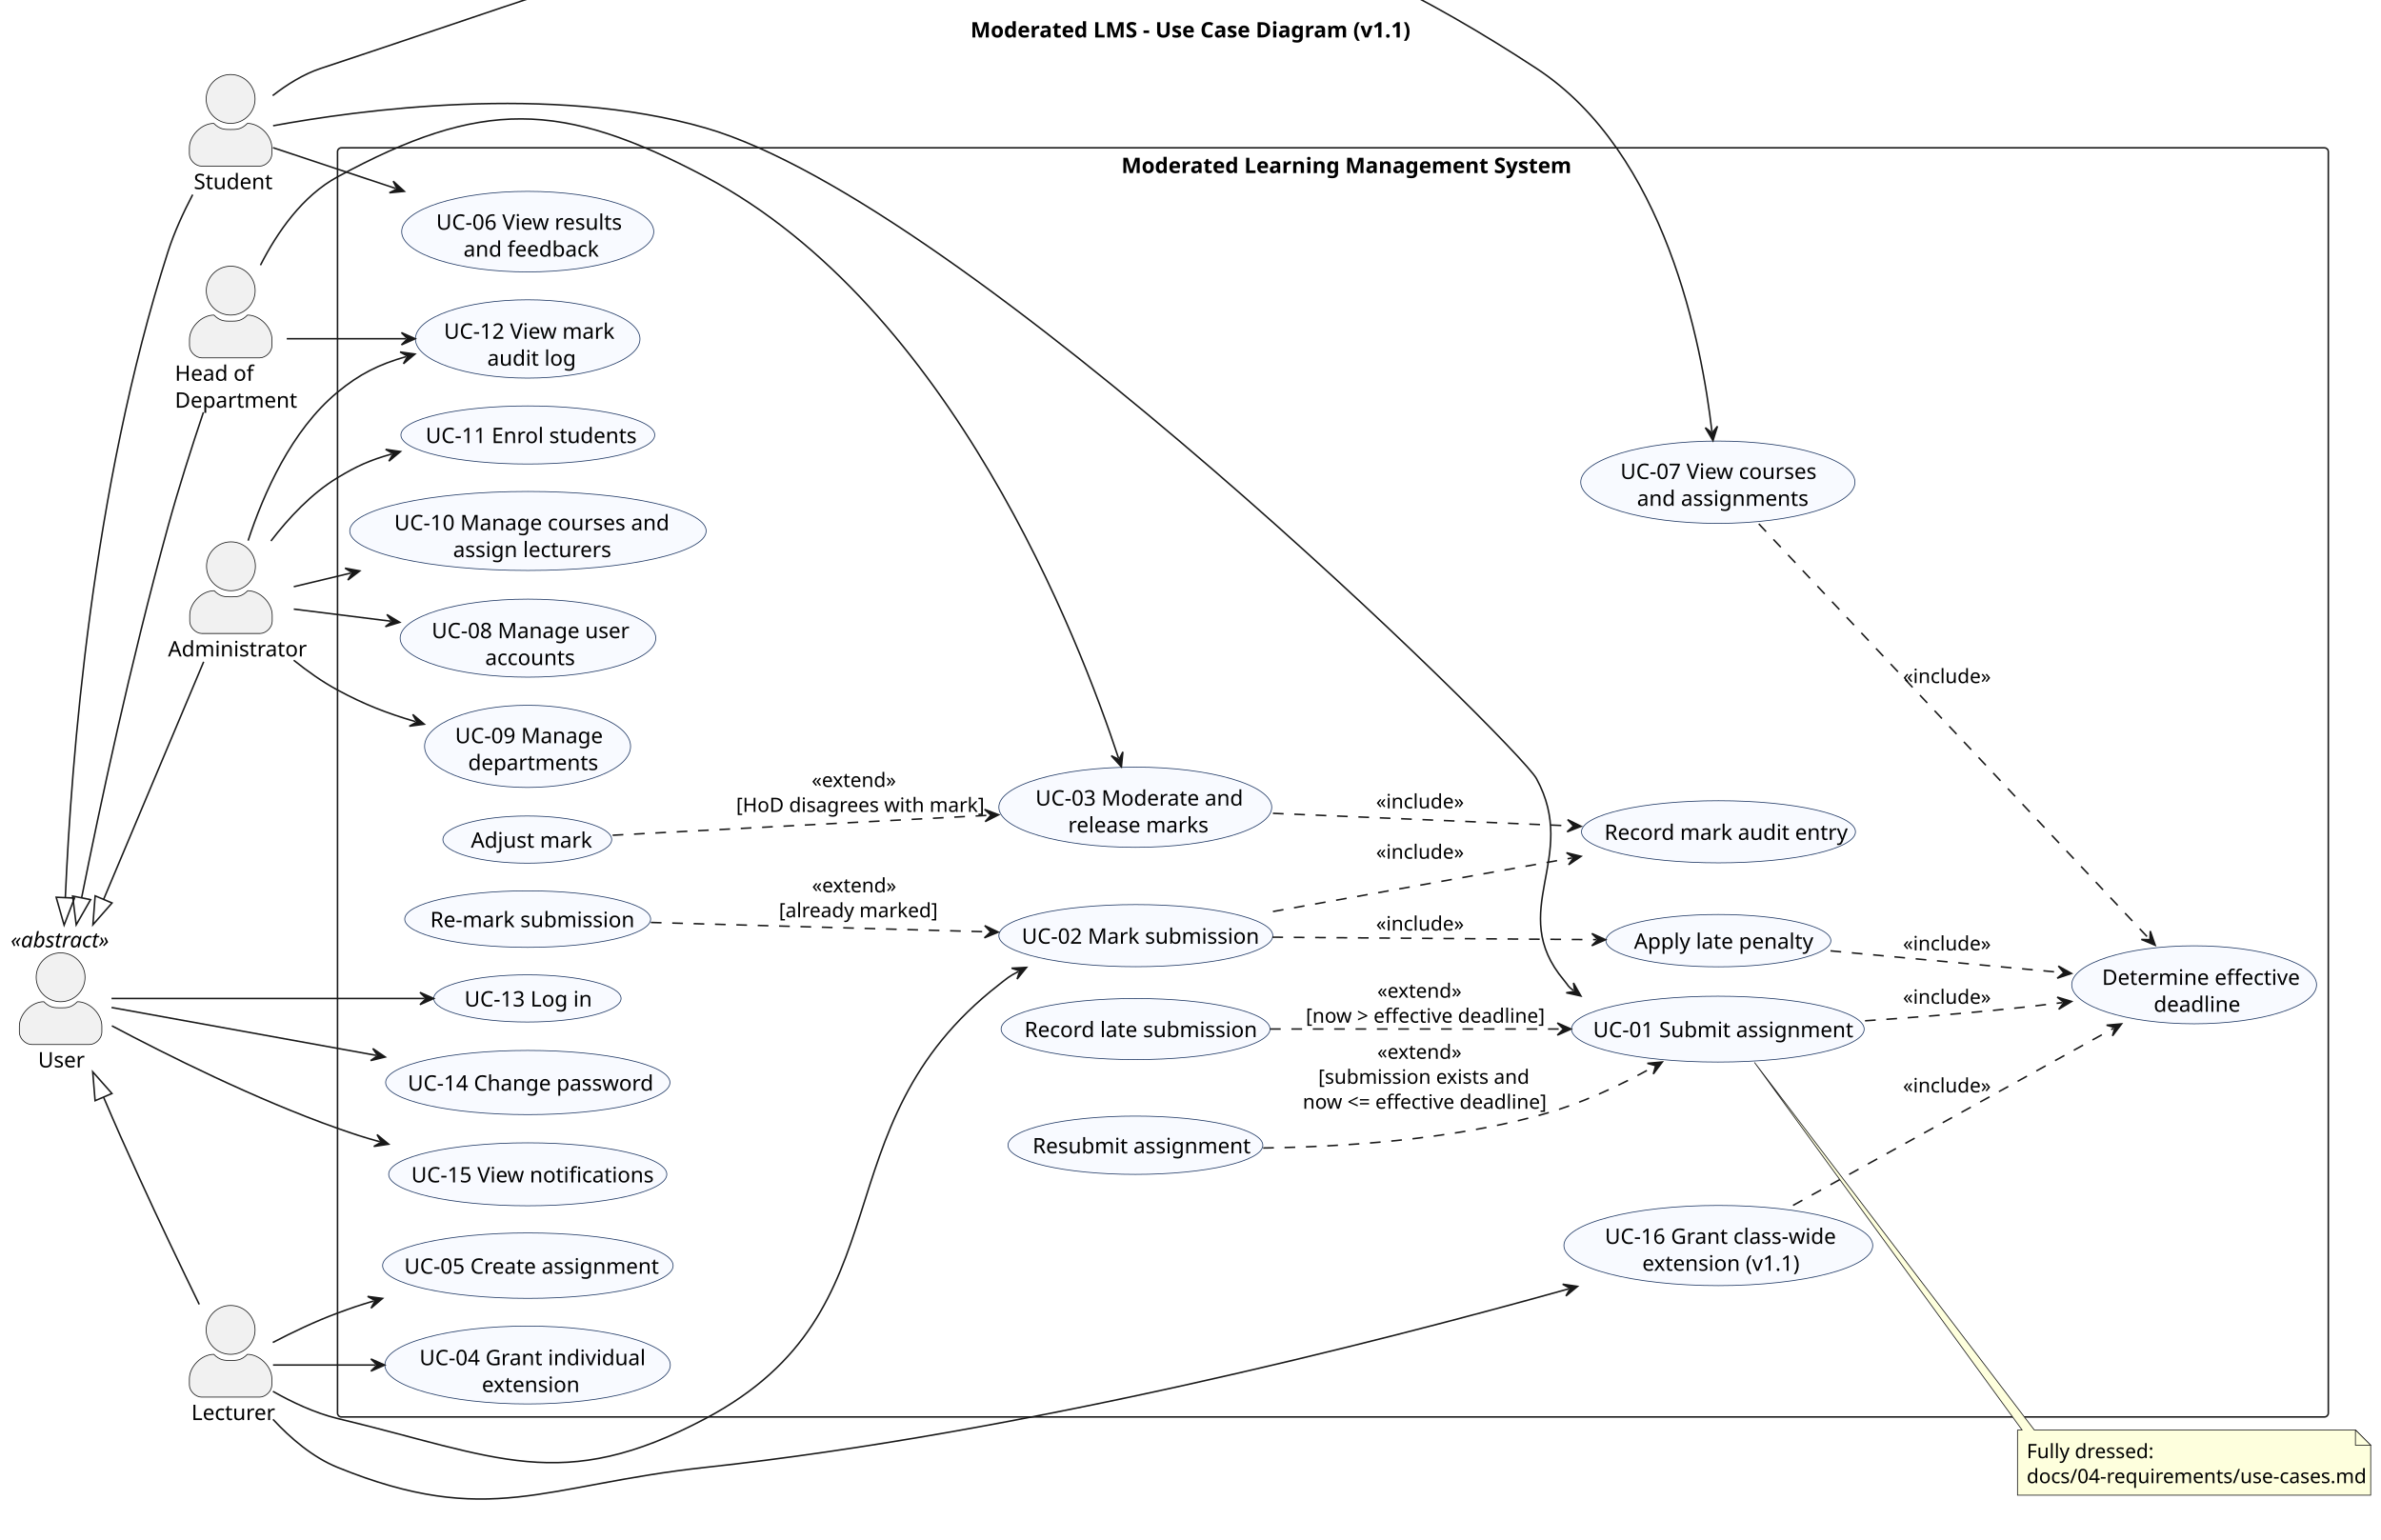
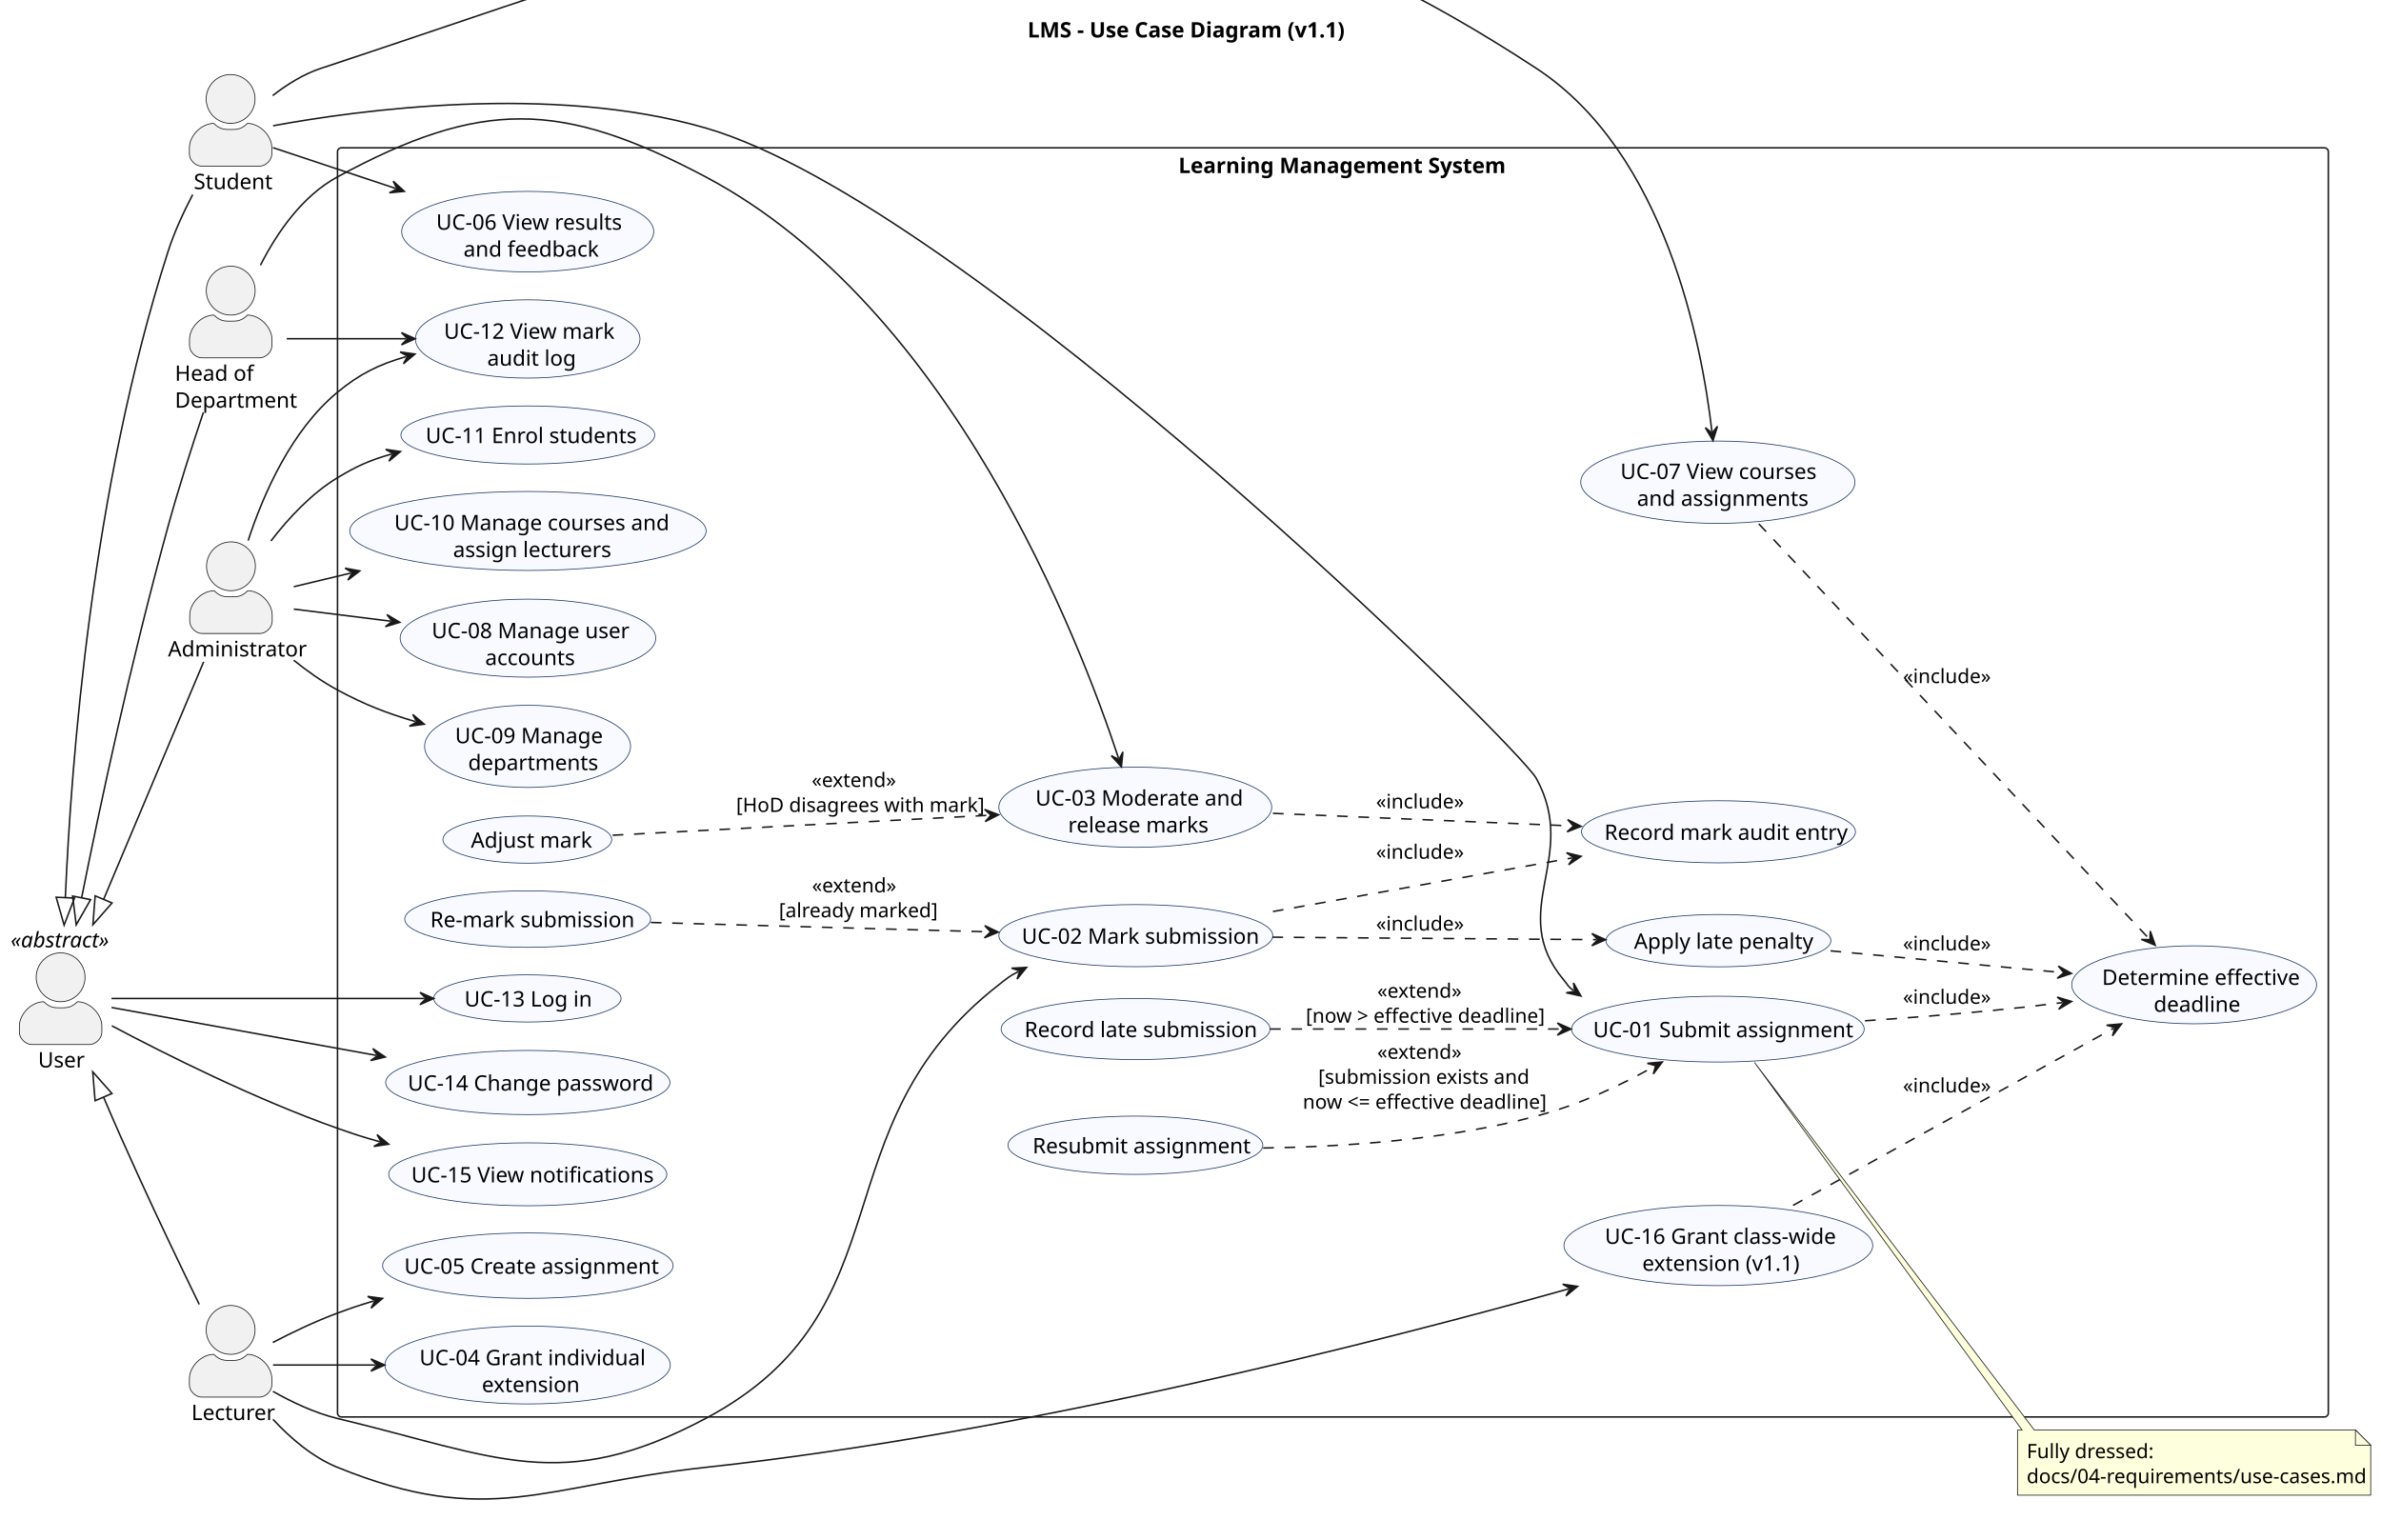
<svg xmlns="http://www.w3.org/2000/svg" contentStyleType="text/css" data-diagram-type="DESCRIPTION" height="1008px" preserveAspectRatio="none" style="width:1559px;height:1008px;background:#FFFFFF;" version="1.1" viewBox="0 0 1559 1008" width="1559px" zoomAndPan="magnify">
  <defs />
  <g>
    <g class="title" data-source-line="2">
-       <text fill="#000000" font-family="sans-serif" font-size="14" font-weight="bold" lengthAdjust="spacing" textLength="280.082" x="635.459" y="24.533">Moderated LMS - Use Case Diagram (v1.1)</text>
-     </g>
-     <g class="cluster" data-entity="Moderated Learning Management System" data-source-line="22" data-uid="ent0011" id="cluster_Moderated Learning Management System">
+       <text fill="#000000" font-family="sans-serif" font-size="14" font-weight="bold" lengthAdjust="spacing" textLength="205.406" x="672.797" y="24.533">LMS - Use Case Diagram (v1.1)</text>
+     </g>
+     <g class="cluster" data-entity="Learning Management System" data-source-line="22" data-uid="ent0011" id="cluster_Learning Management System">
      <rect fill="none" height="831" rx="2.5" ry="2.5" style="stroke:#181818;stroke-width:1;" width="1303.5" x="221" y="96.798" />
-       <text fill="#000000" font-family="sans-serif" font-size="14" font-weight="bold" lengthAdjust="spacing" textLength="276.951" x="734.274" y="113.331">Moderated Learning Management System</text>
+       <text fill="#000000" font-family="sans-serif" font-size="14" font-weight="bold" lengthAdjust="spacing" textLength="202.275" x="771.612" y="113.331">Learning Management System</text>
    </g>
    <g class="entity" data-entity="User" data-source-line="11" data-uid="ent0002" id="entity_User">
      <ellipse cx="39.686" cy="639.907" fill="#F1F1F1" rx="16" ry="16" style="stroke:#181818;stroke-width:0.5;" />
      <path d="M39.686,659.907 C43.686,659.907 46.686,659.907 50.686,655.907 C58.686,655.907 66.686,663.907 66.686,671.907 L66.686,675.907 C66.686,679.907 62.686,683.907 58.686,683.907 L20.686,683.907 C16.686,683.907 12.686,679.907 12.686,675.907 L12.686,671.907 C12.686,663.907 20.686,655.907 28.686,655.907 C32.686,659.907 35.686,659.907 39.686,659.907" fill="#F1F1F1" style="stroke:#181818;stroke-width:0.5;" />
      <text fill="#000000" font-family="sans-serif" font-size="14" lengthAdjust="spacing" textLength="29.559" x="24.907" y="698.941">User</text>
      <text fill="#000000" font-family="sans-serif" font-size="14" font-style="italic" lengthAdjust="spacing" textLength="65.372" x="7" y="620.331">«abstract»</text>
    </g>
    <g class="entity" data-entity="Student" data-source-line="12" data-uid="ent0003" id="entity_Student">
      <ellipse cx="151" cy="64.798" fill="#F1F1F1" rx="16" ry="16" style="stroke:#181818;stroke-width:0.5;" />
      <path d="M151,84.798 C155,84.798 158,84.798 162,80.798 C170,80.798 178,88.798 178,96.798 L178,100.798 C178,104.798 174,108.798 170,108.798 L132,108.798 C128,108.798 124,104.798 124,100.798 L124,96.798 C124,88.798 132,80.798 140,80.798 C144,84.798 147,84.798 151,84.798" fill="#F1F1F1" style="stroke:#181818;stroke-width:0.5;" />
      <text fill="#000000" font-family="sans-serif" font-size="14" lengthAdjust="spacing" textLength="48.262" x="126.869" y="123.831">Student</text>
    </g>
    <g class="entity" data-entity="Lecturer" data-source-line="13" data-uid="ent0004" id="entity_Lecturer">
      <ellipse cx="151" cy="870.798" fill="#F1F1F1" rx="16" ry="16" style="stroke:#181818;stroke-width:0.5;" />
      <path d="M151,890.798 C155,890.798 158,890.798 162,886.798 C170,886.798 178,894.798 178,902.798 L178,906.798 C178,910.798 174,914.798 170,914.798 L132,914.798 C128,914.798 124,910.798 124,906.798 L124,902.798 C124,894.798 132,886.798 140,886.798 C144,890.798 147,890.798 151,890.798" fill="#F1F1F1" style="stroke:#181818;stroke-width:0.5;" />
      <text fill="#000000" font-family="sans-serif" font-size="14" lengthAdjust="spacing" textLength="51.358" x="125.321" y="929.831">Lecturer</text>
    </g>
    <g class="entity" data-entity="HoD" data-source-line="14" data-uid="ent0005" id="entity_HoD">
      <ellipse cx="151.072" cy="190.298" fill="#F1F1F1" rx="16" ry="16" style="stroke:#181818;stroke-width:0.5;" />
      <path d="M151.072,210.298 C155.072,210.298 158.072,210.298 162.072,206.298 C170.072,206.298 178.072,214.298 178.072,222.298 L178.072,226.298 C178.072,230.298 174.072,234.298 170.072,234.298 L132.072,234.298 C128.072,234.298 124.072,230.298 124.072,226.298 L124.072,222.298 C124.072,214.298 132.072,206.298 140.072,206.298 C144.072,210.298 147.072,210.298 151.072,210.298" fill="#F1F1F1" style="stroke:#181818;stroke-width:0.5;" />
      <text fill="#000000" font-family="sans-serif" font-size="14" lengthAdjust="spacing" textLength="49.034" x="114.5" y="249.331">Head of</text>
      <text fill="#000000" font-family="sans-serif" font-size="14" lengthAdjust="spacing" textLength="73.144" x="114.5" y="266.941">Department</text>
    </g>
    <g class="entity" data-entity="Admin" data-source-line="15" data-uid="ent0006" id="entity_Admin">
      <ellipse cx="151.234" cy="370.798" fill="#F1F1F1" rx="16" ry="16" style="stroke:#181818;stroke-width:0.5;" />
      <path d="M151.234,390.798 C155.234,390.798 158.234,390.798 162.234,386.798 C170.234,386.798 178.234,394.798 178.234,402.798 L178.234,406.798 C178.234,410.798 174.234,414.798 170.234,414.798 L132.234,414.798 C128.234,414.798 124.234,410.798 124.234,406.798 L124.234,402.798 C124.234,394.798 132.234,386.798 140.234,386.798 C144.234,390.798 147.234,390.798 151.234,390.798" fill="#F1F1F1" style="stroke:#181818;stroke-width:0.5;" />
      <text fill="#000000" font-family="sans-serif" font-size="14" lengthAdjust="spacing" textLength="82.469" x="110" y="429.831">Administrator</text>
    </g>
    <g class="entity" data-entity="GMN63" data-source-line="89" data-uid="ent0064" id="entity_GMN63">
      <path d="M1321,936.298 L1321,979.001 A0,0 0 0 0 1321,979.001 L1552.26,979.001 A0,0 0 0 0 1552.26,979.001 L1552.26,946.298 L1542.26,936.298 L1331.967,936.298 L1148.772,695.641 L1323.967,936.298 L1321,936.298 A0,0 0 0 0 1321,936.298" fill="#FEFFDD" style="stroke:#181818;stroke-width:0.5;" />
      <path d="M1542.26,936.298 L1542.26,946.298 L1552.26,946.298 L1542.26,936.298" fill="#FEFFDD" style="stroke:#181818;stroke-width:0.5;" />
      <text fill="#000000" font-family="sans-serif" font-size="13" lengthAdjust="spacing" textLength="80.92" x="1327" y="954.793">Fully dressed:</text>
      <text fill="#000000" font-family="sans-serif" font-size="13" lengthAdjust="spacing" textLength="210.26" x="1327" y="971.145">docs/04-requirements/use-cases.md</text>
    </g>
    <g class="entity" data-entity="UC13" data-source-line="23" data-uid="ent0012" id="entity_UC13">
      <ellipse cx="345.329" cy="653.75" fill="#F8FAFF" rx="61.329" ry="15.452" style="stroke:#1F3864;stroke-width:0.5;" />
      <text fill="#000000" font-family="sans-serif" font-size="14" lengthAdjust="spacing" textLength="82.489" x="304.084" y="659.054">UC-13 Log in</text>
    </g>
    <g class="entity" data-entity="UC14" data-source-line="24" data-uid="ent0013" id="entity_UC14">
      <ellipse cx="345.586" cy="708.815" fill="#F8FAFF" rx="93.086" ry="21.017" style="stroke:#1F3864;stroke-width:0.5;" />
      <text fill="#000000" font-family="sans-serif" font-size="14" lengthAdjust="spacing" textLength="157.192" x="266.99" y="714.12">UC-14 Change password</text>
    </g>
    <g class="entity" data-entity="UC15" data-source-line="25" data-uid="ent0014" id="entity_UC15">
      <ellipse cx="345.55" cy="768.908" fill="#F8FAFF" rx="91.05" ry="20.61" style="stroke:#1F3864;stroke-width:0.5;" />
      <text fill="#000000" font-family="sans-serif" font-size="14" lengthAdjust="spacing" textLength="152.51" x="269.296" y="774.213">UC-15 View notifications</text>
    </g>
    <g class="entity" data-entity="UC07" data-source-line="27" data-uid="ent0015" id="entity_UC07">
      <ellipse cx="1124.779" cy="315.75" fill="#F8FAFF" rx="89.779" ry="26.952" style="stroke:#1F3864;stroke-width:0.5;" />
      <text fill="#000000" font-family="sans-serif" font-size="14" lengthAdjust="spacing" textLength="127.6" x="1060.98" y="313.623">UC-07 View courses</text>
      <text fill="#000000" font-family="sans-serif" font-size="14" lengthAdjust="spacing" textLength="105.841" x="1071.859" y="331.233">and assignments</text>
    </g>
    <g class="entity" data-entity="UC01" data-source-line="28" data-uid="ent0016" id="entity_UC01">
      <ellipse cx="1124.806" cy="673.859" fill="#F8FAFF" rx="95.806" ry="21.561" style="stroke:#1F3864;stroke-width:0.5;" />
      <text fill="#000000" font-family="sans-serif" font-size="14" lengthAdjust="spacing" textLength="163.399" x="1043.106" y="679.164">UC-01 Submit assignment</text>
    </g>
    <g class="entity" data-entity="UC01R" data-source-line="29" data-uid="ent0017" id="entity_UC01R">
      <ellipse cx="743.425" cy="749.883" fill="#F8FAFF" rx="83.425" ry="19.085" style="stroke:#1F3864;stroke-width:0.5;" />
      <text fill="#000000" font-family="sans-serif" font-size="14" lengthAdjust="spacing" textLength="134.613" x="676.119" y="755.188">Resubmit assignment</text>
    </g>
    <g class="entity" data-entity="UC01L" data-source-line="30" data-uid="ent0018" id="entity_UC01L">
      <ellipse cx="743.537" cy="673.806" fill="#F8FAFF" rx="88.037" ry="20.008" style="stroke:#1F3864;stroke-width:0.5;" />
      <text fill="#000000" font-family="sans-serif" font-size="14" lengthAdjust="spacing" textLength="145.51" x="670.782" y="679.11">Record late submission</text>
    </g>
    <g class="entity" data-entity="UC06" data-source-line="31" data-uid="ent0019" id="entity_UC06">
      <ellipse cx="345.526" cy="151.674" fill="#F8FAFF" rx="82.526" ry="26.377" style="stroke:#1F3864;stroke-width:0.5;" />
      <text fill="#000000" font-family="sans-serif" font-size="14" lengthAdjust="spacing" textLength="119.814" x="285.62" y="150.41">UC-06 View results</text>
      <text fill="#000000" font-family="sans-serif" font-size="14" lengthAdjust="spacing" textLength="84.068" x="303.492" y="168.019">and feedback</text>
    </g>
    <g class="entity" data-entity="DEAD" data-source-line="32" data-uid="ent0020" id="entity_DEAD">
      <ellipse cx="1436.657" cy="644.829" fill="#F8FAFF" rx="80.157" ry="25.531" style="stroke:#1F3864;stroke-width:0.5;" />
      <text fill="#000000" font-family="sans-serif" font-size="14" lengthAdjust="spacing" textLength="120.606" x="1376.353" y="644.883">Determine effective</text>
      <text fill="#000000" font-family="sans-serif" font-size="14" lengthAdjust="spacing" textLength="52.938" x="1410.188" y="662.492">deadline</text>
    </g>
    <g class="entity" data-entity="UC05" data-source-line="34" data-uid="ent0021" id="entity_UC05">
      <ellipse cx="345.623" cy="828.723" fill="#F8FAFF" rx="95.123" ry="21.425" style="stroke:#1F3864;stroke-width:0.5;" />
      <text fill="#000000" font-family="sans-serif" font-size="14" lengthAdjust="spacing" textLength="161.848" x="264.7" y="834.027">UC-05 Create assignment</text>
    </g>
    <g class="entity" data-entity="UC04" data-source-line="35" data-uid="ent0022" id="entity_UC04">
      <ellipse cx="345.45" cy="893.792" fill="#F8FAFF" rx="93.45" ry="25.494" style="stroke:#1F3864;stroke-width:0.5;" />
      <text fill="#000000" font-family="sans-serif" font-size="14" lengthAdjust="spacing" textLength="141.62" x="274.64" y="893.906">UC-04 Grant individual</text>
      <text fill="#000000" font-family="sans-serif" font-size="14" lengthAdjust="spacing" textLength="59.931" x="315.485" y="911.515">extension</text>
    </g>
    <g class="entity" data-entity="UC16" data-source-line="36" data-uid="ent0023" id="entity_UC16">
      <ellipse cx="1125.11" cy="815.55" fill="#F8FAFF" rx="101.11" ry="26.252" style="stroke:#1F3864;stroke-width:0.5;" />
      <text fill="#000000" font-family="sans-serif" font-size="14" lengthAdjust="spacing" textLength="148.6" x="1050.81" y="814.475">UC-16 Grant class-wide</text>
      <text fill="#000000" font-family="sans-serif" font-size="14" lengthAdjust="spacing" textLength="99.606" x="1075.306" y="832.084">extension (v1.1)</text>
    </g>
    <g class="entity" data-entity="UC02" data-source-line="37" data-uid="ent0024" id="entity_UC02">
      <ellipse cx="743.695" cy="612.637" fill="#F8FAFF" rx="89.695" ry="20.339" style="stroke:#1F3864;stroke-width:0.5;" />
      <text fill="#000000" font-family="sans-serif" font-size="14" lengthAdjust="spacing" textLength="149.372" x="669.009" y="617.942">UC-02 Mark submission</text>
    </g>
    <g class="entity" data-entity="UC02R" data-source-line="38" data-uid="ent0025" id="entity_UC02R">
      <ellipse cx="345.509" cy="601.8" fill="#F8FAFF" rx="80.509" ry="18.502" style="stroke:#1F3864;stroke-width:0.5;" />
      <text fill="#000000" font-family="sans-serif" font-size="14" lengthAdjust="spacing" textLength="127.586" x="281.716" y="607.104">Re-mark submission</text>
    </g>
    <g class="entity" data-entity="PEN" data-source-line="39" data-uid="ent0026" id="entity_PEN">
      <ellipse cx="1125.151" cy="615.928" fill="#F8FAFF" rx="73.651" ry="17.13" style="stroke:#1F3864;stroke-width:0.5;" />
      <text fill="#000000" font-family="sans-serif" font-size="14" lengthAdjust="spacing" textLength="110.517" x="1069.893" y="621.233">Apply late penalty</text>
    </g>
    <g class="entity" data-entity="AUD" data-source-line="40" data-uid="ent0027" id="entity_AUD">
      <ellipse cx="1125.204" cy="544.639" fill="#F8FAFF" rx="89.704" ry="20.341" style="stroke:#1F3864;stroke-width:0.5;" />
      <text fill="#000000" font-family="sans-serif" font-size="14" lengthAdjust="spacing" textLength="149.393" x="1050.508" y="549.943">Record mark audit entry</text>
    </g>
    <g class="entity" data-entity="UC03" data-source-line="42" data-uid="ent0028" id="entity_UC03">
      <ellipse cx="743.348" cy="528.559" fill="#F8FAFF" rx="89.348" ry="26.261" style="stroke:#1F3864;stroke-width:0.5;" />
      <text fill="#000000" font-family="sans-serif" font-size="14" lengthAdjust="spacing" textLength="130.737" x="677.979" y="527.47">UC-03 Moderate and</text>
      <text fill="#000000" font-family="sans-serif" font-size="14" lengthAdjust="spacing" textLength="87.917" x="699.389" y="545.08">release marks</text>
    </g>
    <g class="entity" data-entity="UC03A" data-source-line="43" data-uid="ent0029" id="entity_UC03A">
      <ellipse cx="345.262" cy="549.75" fill="#F8FAFF" rx="55.262" ry="15.452" style="stroke:#1F3864;stroke-width:0.5;" />
      <text fill="#000000" font-family="sans-serif" font-size="14" lengthAdjust="spacing" textLength="73.91" x="308.307" y="555.054">Adjust mark</text>
    </g>
    <g class="entity" data-entity="UC12" data-source-line="44" data-uid="ent0030" id="entity_UC12">
      <ellipse cx="345.518" cy="221.94" fill="#F8FAFF" rx="73.518" ry="25.642" style="stroke:#1F3864;stroke-width:0.5;" />
      <text fill="#000000" font-family="sans-serif" font-size="14" lengthAdjust="spacing" textLength="109.689" x="290.673" y="221.817">UC-12 View mark</text>
      <text fill="#000000" font-family="sans-serif" font-size="14" lengthAdjust="spacing" textLength="52.931" x="319.053" y="239.426">audit log</text>
    </g>
    <g class="entity" data-entity="UC08" data-source-line="46" data-uid="ent0031" id="entity_UC08">
      <ellipse cx="345.695" cy="417.842" fill="#F8FAFF" rx="83.695" ry="25.544" style="stroke:#1F3864;stroke-width:0.5;" />
      <text fill="#000000" font-family="sans-serif" font-size="14" lengthAdjust="spacing" textLength="126.061" x="282.664" y="417.875">UC-08 Manage user</text>
      <text fill="#000000" font-family="sans-serif" font-size="14" lengthAdjust="spacing" textLength="56.034" x="317.678" y="435.484">accounts</text>
    </g>
    <g class="entity" data-entity="UC09" data-source-line="47" data-uid="ent0032" id="entity_UC09">
      <ellipse cx="345.437" cy="488.702" fill="#F8FAFF" rx="67.437" ry="26.904" style="stroke:#1F3864;stroke-width:0.5;" />
      <text fill="#000000" font-family="sans-serif" font-size="14" lengthAdjust="spacing" textLength="94.938" x="297.968" y="486.646">UC-09 Manage</text>
      <text fill="#000000" font-family="sans-serif" font-size="14" lengthAdjust="spacing" textLength="77.82" x="306.526" y="504.256">departments</text>
    </g>
    <g class="entity" data-entity="UC10" data-source-line="48" data-uid="ent0033" id="entity_UC10">
      <ellipse cx="345.685" cy="347.664" fill="#F8FAFF" rx="116.685" ry="25.866" style="stroke:#1F3864;stroke-width:0.5;" />
      <text fill="#000000" font-family="sans-serif" font-size="14" lengthAdjust="spacing" textLength="175.096" x="258.137" y="347.187">UC-10 Manage courses and</text>
      <text fill="#000000" font-family="sans-serif" font-size="14" lengthAdjust="spacing" textLength="98.041" x="296.664" y="364.796">assign lecturers</text>
    </g>
    <g class="entity" data-entity="UC11" data-source-line="49" data-uid="ent0034" id="entity_UC11">
      <ellipse cx="345.603" cy="284.818" fill="#F8FAFF" rx="83.103" ry="19.02" style="stroke:#1F3864;stroke-width:0.5;" />
      <text fill="#000000" font-family="sans-serif" font-size="14" lengthAdjust="spacing" textLength="133.841" x="278.682" y="290.123">UC-11 Enrol students</text>
    </g>
    <g class="link" data-entity-1="User" data-entity-2="Student" data-uid="lnk7" id="link_User_Student">
      <polygon fill="none" points="41.984,605.746,48.767,588.027,36.779,587.5,41.984,605.746" style="stroke:#181818;stroke-width:1;" />
      <path d="M42.773,587.763 C46.682,498.733 59.949,320.969 110,164.798 C114.046,152.174 120.037,139.13 126.157,127.447" fill="none" style="stroke:#181818;stroke-width:1;" />
    </g>
    <g class="link" data-entity-1="User" data-entity-2="Lecturer" data-uid="lnk8" id="link_User_Lecturer">
      <polygon fill="none" points="60.711,701.805,62.265,720.715,73.3,716,60.711,701.805" style="stroke:#181818;stroke-width:1;" />
      <path d="M67.782,718.357 C76.851,739.587 80.73,748.248 91,770.798 C103.761,798.818 118.776,830.098 130.465,854.103" fill="none" style="stroke:#181818;stroke-width:1;" />
    </g>
    <g class="link" data-entity-1="User" data-entity-2="HoD" data-uid="lnk9" id="link_User_HoD">
      <polygon fill="none" points="49.9,605.549,59.318,589.078,47.552,586.722,49.9,605.549" style="stroke:#181818;stroke-width:1;" />
      <path d="M53.435,587.9 C65.67,526.803 84.935,436.135 110,344.798 C116.834,319.895 125.6,292.545 133.183,269.972" fill="none" style="stroke:#181818;stroke-width:1;" />
    </g>
    <g class="link" data-entity-1="User" data-entity-2="Admin" data-uid="lnk10" id="link_User_Admin">
      <polygon fill="none" points="60.84,605.503,73.356,591.243,62.296,586.586,60.84,605.503" style="stroke:#181818;stroke-width:1;" />
      <path d="M67.826,588.914 C88.731,539.277 113.905,479.503 133.35,433.333" fill="none" style="stroke:#181818;stroke-width:1;" />
    </g>
    <g class="link" data-entity-1="User" data-entity-2="UC13" data-uid="lnk35" id="link_User_UC13">
      <polygon fill="#181818" points="283.985,653.798,274.985,649.798,278.985,653.798,274.985,657.798,283.985,653.798" style="stroke:#181818;stroke-width:1;" />
      <path d="M73.033,653.798 C123.273,653.798 214.554,653.798 277.985,653.798" fill="none" style="stroke:#181818;stroke-width:1;" />
    </g>
    <g class="link" data-entity-1="User" data-entity-2="UC14" data-uid="lnk36" id="link_User_UC14">
      <polygon fill="#181818" points="252.245,692.107,244.101,686.569,247.325,691.217,242.677,694.441,252.245,692.107" style="stroke:#181818;stroke-width:1;" />
      <path d="M73.033,659.684 C115.462,667.36 185.535,680.038 246.341,691.039" fill="none" style="stroke:#181818;stroke-width:1;" />
    </g>
    <g class="link" data-entity-1="User" data-entity-2="UC15" data-uid="lnk37" id="link_User_UC15">
      <polygon fill="#181818" points="254.497,749.19,246.884,742.942,249.677,747.861,244.758,750.654,254.497,749.19" style="stroke:#181818;stroke-width:1;" />
      <path d="M73.25,671.69 C108.78,690.509 167.595,719.954 221,738.798 C231.716,742.579 237.334,744.458 248.713,747.595" fill="none" style="stroke:#181818;stroke-width:1;" />
    </g>
    <g class="link" data-entity-1="Student" data-entity-2="UC07" data-uid="lnk38" id="link_Student_UC07">
      <polygon fill="#181818" points="1121.61,288.513,1124.543,279.111,1121.033,283.547,1116.597,280.036,1121.61,288.513" style="stroke:#181818;stroke-width:1;" />
      <path d="M178.549,62.599 C187.79,55.417 198.692,48.532 210,44.798 C545.932,-66.146 710.091,-149.1 1006,44.798 C1090.77,100.344 1114.281,225.521 1120.917,282.553" fill="none" style="stroke:#181818;stroke-width:1;" />
    </g>
    <g class="link" data-entity-1="Student" data-entity-2="UC01" data-uid="lnk39" id="link_Student_UC01">
      <polygon fill="#181818" points="1035.136,652.165,1030.269,643.603,1031.112,649.197,1025.519,650.04,1035.136,652.165" style="stroke:#181818;stroke-width:1;" />
      <path d="M178.823,82.329 C233.437,72.296 360.927,54.529 462,83.798 C633.664,133.509 994.226,488.233 1006,509.798 C1034.373,561.767 985.933,596.448 1024,641.798 C1027.281,645.707 1026.213,645.582 1030.308,648.603" fill="none" style="stroke:#181818;stroke-width:1;" />
    </g>
    <g class="link" data-entity-1="Student" data-entity-2="UC06" data-uid="lnk40" id="link_Student_UC06">
      <polygon fill="#181818" points="264.744,125.282,257.465,118.647,259.999,123.704,254.941,126.238,264.744,125.282" style="stroke:#181818;stroke-width:1;" />
      <path d="M178.766,96.697 C201.081,104.116 228.371,113.189 259.05,123.389" fill="none" style="stroke:#181818;stroke-width:1;" />
    </g>
    <g class="link" data-entity-1="Lecturer" data-entity-2="UC05" data-uid="lnk41" id="link_Lecturer_UC05">
      <polygon fill="#181818" points="250.469,850.177,240.707,848.868,245.671,851.582,242.956,856.545,250.469,850.177" style="stroke:#181818;stroke-width:1;" />
      <path d="M178.618,879.034 C191.195,872.49 206.583,865.091 221,859.798 C230.442,856.331 234.671,854.804 244.711,851.863" fill="none" style="stroke:#181818;stroke-width:1;" />
    </g>
    <g class="link" data-entity-1="Lecturer" data-entity-2="UC04" data-uid="lnk42" id="link_Lecturer_UC04">
      <polygon fill="#181818" points="251.862,893.798,242.862,889.798,246.862,893.798,242.862,897.798,251.862,893.798" style="stroke:#181818;stroke-width:1;" />
      <path d="M178.766,893.798 C197.982,893.798 219.108,893.798 245.862,893.798" fill="none" style="stroke:#181818;stroke-width:1;" />
    </g>
    <g class="link" data-entity-1="Lecturer" data-entity-2="UC16" data-uid="lnk43" id="link_Lecturer_UC16">
      <polygon fill="#181818" points="1032.931,842.299,1023.188,840.865,1028.115,843.643,1025.338,848.571,1032.931,842.299" style="stroke:#181818;stroke-width:1;" />
      <path d="M178.741,929.352 C190.226,941.753 204.753,954.208 221,960.798 C320.257,1001.059 355.511,972.324 462,960.798 C669.04,938.389 900.468,879.264 1027.152,843.912" fill="none" style="stroke:#181818;stroke-width:1;" />
    </g>
    <g class="link" data-entity-1="UC16" data-entity-2="DEAD" data-uid="lnk44" id="link_UC16_DEAD">
      <polygon fill="#181818" points="1389.14,670.412,1379.328,671.264,1384.763,672.83,1383.196,678.266,1389.14,670.412" style="stroke:#181818;stroke-width:1;" />
      <path d="M1174.02,789.267 C1232.682,756.856 1325.99,705.303 1383.888,673.314" fill="none" style="stroke:#181818;stroke-width:1;stroke-dasharray:7,7;" />
      <text fill="#000000" font-family="sans-serif" font-size="13" lengthAdjust="spacing" textLength="55.656" x="1246" y="715.293">«include»</text>
    </g>
    <g class="link" data-entity-1="Lecturer" data-entity-2="UC02" data-uid="lnk45" id="link_Lecturer_UC02">
      <polygon fill="#181818" points="672.164,633.428,662.329,633.952,667.709,635.699,665.962,641.079,672.164,633.428" style="stroke:#181818;stroke-width:1;" />
      <path d="M178.718,911.056 C191.064,918.035 206.238,925.268 221,928.798 C325.174,953.708 367.4,979.033 462,928.798 C596.565,857.34 533.789,738.41 654,644.798 C659.543,640.481 660.375,639.437 666.818,636.153" fill="none" style="stroke:#181818;stroke-width:1;" />
    </g>
    <g class="link" data-entity-1="HoD" data-entity-2="UC03" data-uid="lnk46" id="link_HoD_UC03">
      <polygon fill="#181818" points="734.256,502.114,735.234,492.314,732.689,497.366,727.637,494.821,734.256,502.114" style="stroke:#181818;stroke-width:1;" />
      <path d="M170.537,173.643 C181.644,151.834 198.126,128.202 221,115.798 C315.159,64.74 367.346,65.664 462,115.798 C623.04,201.094 706.881,419.162 732.376,496.416" fill="none" style="stroke:#181818;stroke-width:1;" />
    </g>
    <g class="link" data-entity-1="HoD" data-entity-2="UC12" data-uid="lnk47" id="link_HoD_UC12">
      <polygon fill="#181818" points="271.856,221.798,262.856,217.798,266.856,221.798,262.856,225.798,271.856,221.798" style="stroke:#181818;stroke-width:1;" />
      <path d="M187.757,221.798 C211.351,221.798 237.101,221.798 265.856,221.798" fill="none" style="stroke:#181818;stroke-width:1;" />
    </g>
    <g class="link" data-entity-1="Admin" data-entity-2="UC08" data-uid="lnk48" id="link_Admin_UC08">
      <polygon fill="#181818" points="261.762,407.483,253.326,402.4,256.8,406.864,252.336,410.338,261.762,407.483" style="stroke:#181818;stroke-width:1;" />
      <path d="M192.354,398.829 C212.53,401.345 231.766,403.743 255.808,406.74" fill="none" style="stroke:#181818;stroke-width:1;" />
    </g>
    <g class="link" data-entity-1="Admin" data-entity-2="UC09" data-uid="lnk49" id="link_Admin_UC09">
      <polygon fill="#181818" points="277.78,474.186,270.27,467.815,272.982,472.779,268.018,475.491,277.78,474.186" style="stroke:#181818;stroke-width:1;" />
      <path d="M192.33,432.319 C201.29,439.515 211.085,446.445 221,451.798 C238.529,461.262 253.039,466.928 272.023,472.497" fill="none" style="stroke:#181818;stroke-width:1;" />
    </g>
    <g class="link" data-entity-1="Admin" data-entity-2="UC10" data-uid="lnk50" id="link_Admin_UC10">
      <polygon fill="#181818" points="235.59,373.823,225.907,372.024,230.727,374.985,227.766,379.805,235.59,373.823" style="stroke:#181818;stroke-width:1;" />
      <path d="M192.354,384.155 C205.253,381.072 214.366,378.895 229.755,375.218" fill="none" style="stroke:#181818;stroke-width:1;" />
    </g>
    <g class="link" data-entity-1="Admin" data-entity-2="UC11" data-uid="lnk51" id="link_Admin_UC11">
      <polygon fill="#181818" points="262.234,295.671,252.488,294.25,257.42,297.021,254.649,301.953,262.234,295.671" style="stroke:#181818;stroke-width:1;" />
      <path d="M177.404,354.238 C188.982,339.155 203.93,323.125 221,312.798 C233.509,305.23 242.076,301.325 256.457,297.291" fill="none" style="stroke:#181818;stroke-width:1;" />
    </g>
    <g class="link" data-entity-1="Admin" data-entity-2="UC12" data-uid="lnk52" id="link_Admin_UC12">
      <polygon fill="#181818" points="271.713,231.825,261.958,230.472,266.908,233.209,264.171,238.16,271.713,231.825" style="stroke:#181818;stroke-width:1;" />
      <path d="M162.457,353.994 C172.542,323.196 190.812,281.723 221,256.798 C235.435,244.879 247.928,238.674 265.947,233.486" fill="none" style="stroke:#181818;stroke-width:1;" />
    </g>
    <g class="link" data-entity-1="UC01" data-entity-2="DEAD" data-uid="lnk53" id="link_UC01_DEAD">
      <polygon fill="#181818" points="1356.415,655.732,1346.987,652.886,1351.454,656.356,1347.985,660.824,1356.415,655.732" style="stroke:#181818;stroke-width:1;" />
      <path d="M1221.16,668.398 C1247.68,666.608 1276.485,664.395 1303,661.798 C1320.311,660.102 1332.899,658.689 1350.462,656.481" fill="none" style="stroke:#181818;stroke-width:1;stroke-dasharray:7,7;" />
      <text fill="#000000" font-family="sans-serif" font-size="13" lengthAdjust="spacing" textLength="55.656" x="1246" y="657.293">«include»</text>
    </g>
    <g class="link" data-entity-1="UC07" data-entity-2="DEAD" data-uid="lnk54" id="link_UC07_DEAD">
      <polygon fill="#181818" points="1411.169,618.934,1407.916,609.638,1407.743,615.292,1402.089,615.12,1411.169,618.934" style="stroke:#181818;stroke-width:1;" />
      <path d="M1151.591,343.001 C1210.247,405.353 1349.639,553.528 1407.058,614.564" fill="none" style="stroke:#181818;stroke-width:1;stroke-dasharray:7,7;" />
      <text fill="#000000" font-family="sans-serif" font-size="13" lengthAdjust="spacing" textLength="55.656" x="1246" y="447.293">«include»</text>
    </g>
    <g class="link" data-entity-1="UC01R" data-entity-2="UC01" data-uid="lnk55" id="link_UC01R_UC01">
      <polygon fill="#181818" points="1088.443,695.359,1078.634,696.242,1084.074,697.791,1082.525,703.232,1088.443,695.359" style="stroke:#181818;stroke-width:1;" />
      <path d="M827.088,751.684 C879.217,750.953 947.514,746.436 1006,730.798 C1035.122,723.011 1060.467,710.934 1083.2,698.278" fill="none" style="stroke:#181818;stroke-width:1;stroke-dasharray:7,7;" />
      <text fill="#000000" font-family="sans-serif" font-size="13" lengthAdjust="spacing" textLength="53.492" x="901.779" y="693.293">«extend»</text>
      <text fill="#000000" font-family="sans-serif" font-size="13" lengthAdjust="spacing" textLength="130.781" x="863.134" y="709.645">[submission exists and</text>
      <text fill="#000000" font-family="sans-serif" font-size="13" lengthAdjust="spacing" textLength="151.049" x="853" y="725.996">now &lt;= effective deadline]</text>
    </g>
    <g class="link" data-entity-1="UC01L" data-entity-2="UC01" data-uid="lnk56" id="link_UC01L_UC01">
      <polygon fill="#181818" points="1028.69,673.798,1019.69,669.798,1023.69,673.798,1019.69,677.798,1028.69,673.798" style="stroke:#181818;stroke-width:1;" />
      <path d="M831.565,673.798 C890.431,673.798 962.164,673.798 1022.69,673.798" fill="none" style="stroke:#181818;stroke-width:1;stroke-dasharray:7,7;" />
      <text fill="#000000" font-family="sans-serif" font-size="13" lengthAdjust="spacing" textLength="53.492" x="901.789" y="653.293">«extend»</text>
      <text fill="#000000" font-family="sans-serif" font-size="13" lengthAdjust="spacing" textLength="147.069" x="855" y="669.645">[now &gt; effective deadline]</text>
    </g>
    <g class="link" data-entity-1="UC02" data-entity-2="PEN" data-uid="lnk57" id="link_UC02_PEN">
      <polygon fill="#181818" points="1051.289,615.306,1042.316,611.244,1046.289,615.271,1042.261,619.244,1051.289,615.306" style="stroke:#181818;stroke-width:1;" />
      <path d="M833.122,613.644 C839.172,613.697 845.176,613.749 851,613.798 C918.894,614.365 990.287,614.882 1045.289,615.264" fill="none" style="stroke:#181818;stroke-width:1;stroke-dasharray:7,7;" />
      <text fill="#000000" font-family="sans-serif" font-size="13" lengthAdjust="spacing" textLength="55.656" x="901" y="609.293">«include»</text>
    </g>
    <g class="link" data-entity-1="UC02" data-entity-2="AUD" data-uid="lnk58" id="link_UC02_AUD">
      <polygon fill="#181818" points="1035.253,560.7,1025.689,558.35,1030.332,561.582,1027.1,566.225,1035.253,560.7" style="stroke:#181818;stroke-width:1;" />
      <path d="M833.476,596.855 C894.27,585.962 968.602,572.643 1029.348,561.758" fill="none" style="stroke:#181818;stroke-width:1;stroke-dasharray:7,7;" />
      <text fill="#000000" font-family="sans-serif" font-size="13" lengthAdjust="spacing" textLength="55.656" x="901" y="562.293">«include»</text>
    </g>
    <g class="link" data-entity-1="PEN" data-entity-2="DEAD" data-uid="lnk59" id="link_PEN_DEAD">
      <polygon fill="#181818" points="1356.334,637.38,1347.747,632.558,1351.356,636.914,1347.001,640.523,1356.334,637.38" style="stroke:#181818;stroke-width:1;" />
      <path d="M1198.564,622.597 C1245.911,627.034 1301.745,632.265 1350.361,636.821" fill="none" style="stroke:#181818;stroke-width:1;stroke-dasharray:7,7;" />
      <text fill="#000000" font-family="sans-serif" font-size="13" lengthAdjust="spacing" textLength="55.656" x="1246" y="622.293">«include»</text>
    </g>
    <g class="link" data-entity-1="UC02R" data-entity-2="UC02" data-uid="lnk60" id="link_UC02R_UC02">
      <polygon fill="#181818" points="653.653,610.33,644.767,606.082,648.654,610.191,644.545,614.079,653.653,610.33" style="stroke:#181818;stroke-width:1;" />
      <path d="M426.16,604.011 C491.997,605.84 579.409,608.268 647.655,610.163" fill="none" style="stroke:#181818;stroke-width:1;stroke-dasharray:7,7;" />
      <text fill="#000000" font-family="sans-serif" font-size="13" lengthAdjust="spacing" textLength="53.492" x="531.665" y="584.293">«extend»</text>
      <text fill="#000000" font-family="sans-serif" font-size="13" lengthAdjust="spacing" textLength="96.821" x="510" y="600.645">[already marked]</text>
    </g>
    <g class="link" data-entity-1="UC03" data-entity-2="AUD" data-uid="lnk61" id="link_UC03_AUD">
      <polygon fill="#181818" points="1035.253,541.056,1026.43,536.681,1030.258,540.846,1026.093,544.674,1035.253,541.056" style="stroke:#181818;stroke-width:1;" />
      <path d="M833.476,532.549 C894.27,535.112 968.513,538.243 1029.259,540.804" fill="none" style="stroke:#181818;stroke-width:1;stroke-dasharray:7,7;" />
      <text fill="#000000" font-family="sans-serif" font-size="13" lengthAdjust="spacing" textLength="55.656" x="901" y="529.293">«include»</text>
    </g>
    <g class="link" data-entity-1="UC03A" data-entity-2="UC03" data-uid="lnk62" id="link_UC03A_UC03">
      <polygon fill="#181818" points="653.857,533.499,644.658,529.981,648.864,533.764,645.081,537.97,653.857,533.499" style="stroke:#181818;stroke-width:1;" />
      <path d="M401.146,546.9 C466.39,543.44 570.401,537.924 647.865,533.817" fill="none" style="stroke:#181818;stroke-width:1;stroke-dasharray:7,7;" />
      <text fill="#000000" font-family="sans-serif" font-size="13" lengthAdjust="spacing" textLength="53.492" x="531.474" y="515.293">«extend»</text>
      <text fill="#000000" font-family="sans-serif" font-size="13" lengthAdjust="spacing" textLength="152.439" x="482" y="531.645">[HoD disagrees with mark]</text>
    </g>
  </g>
</svg>
